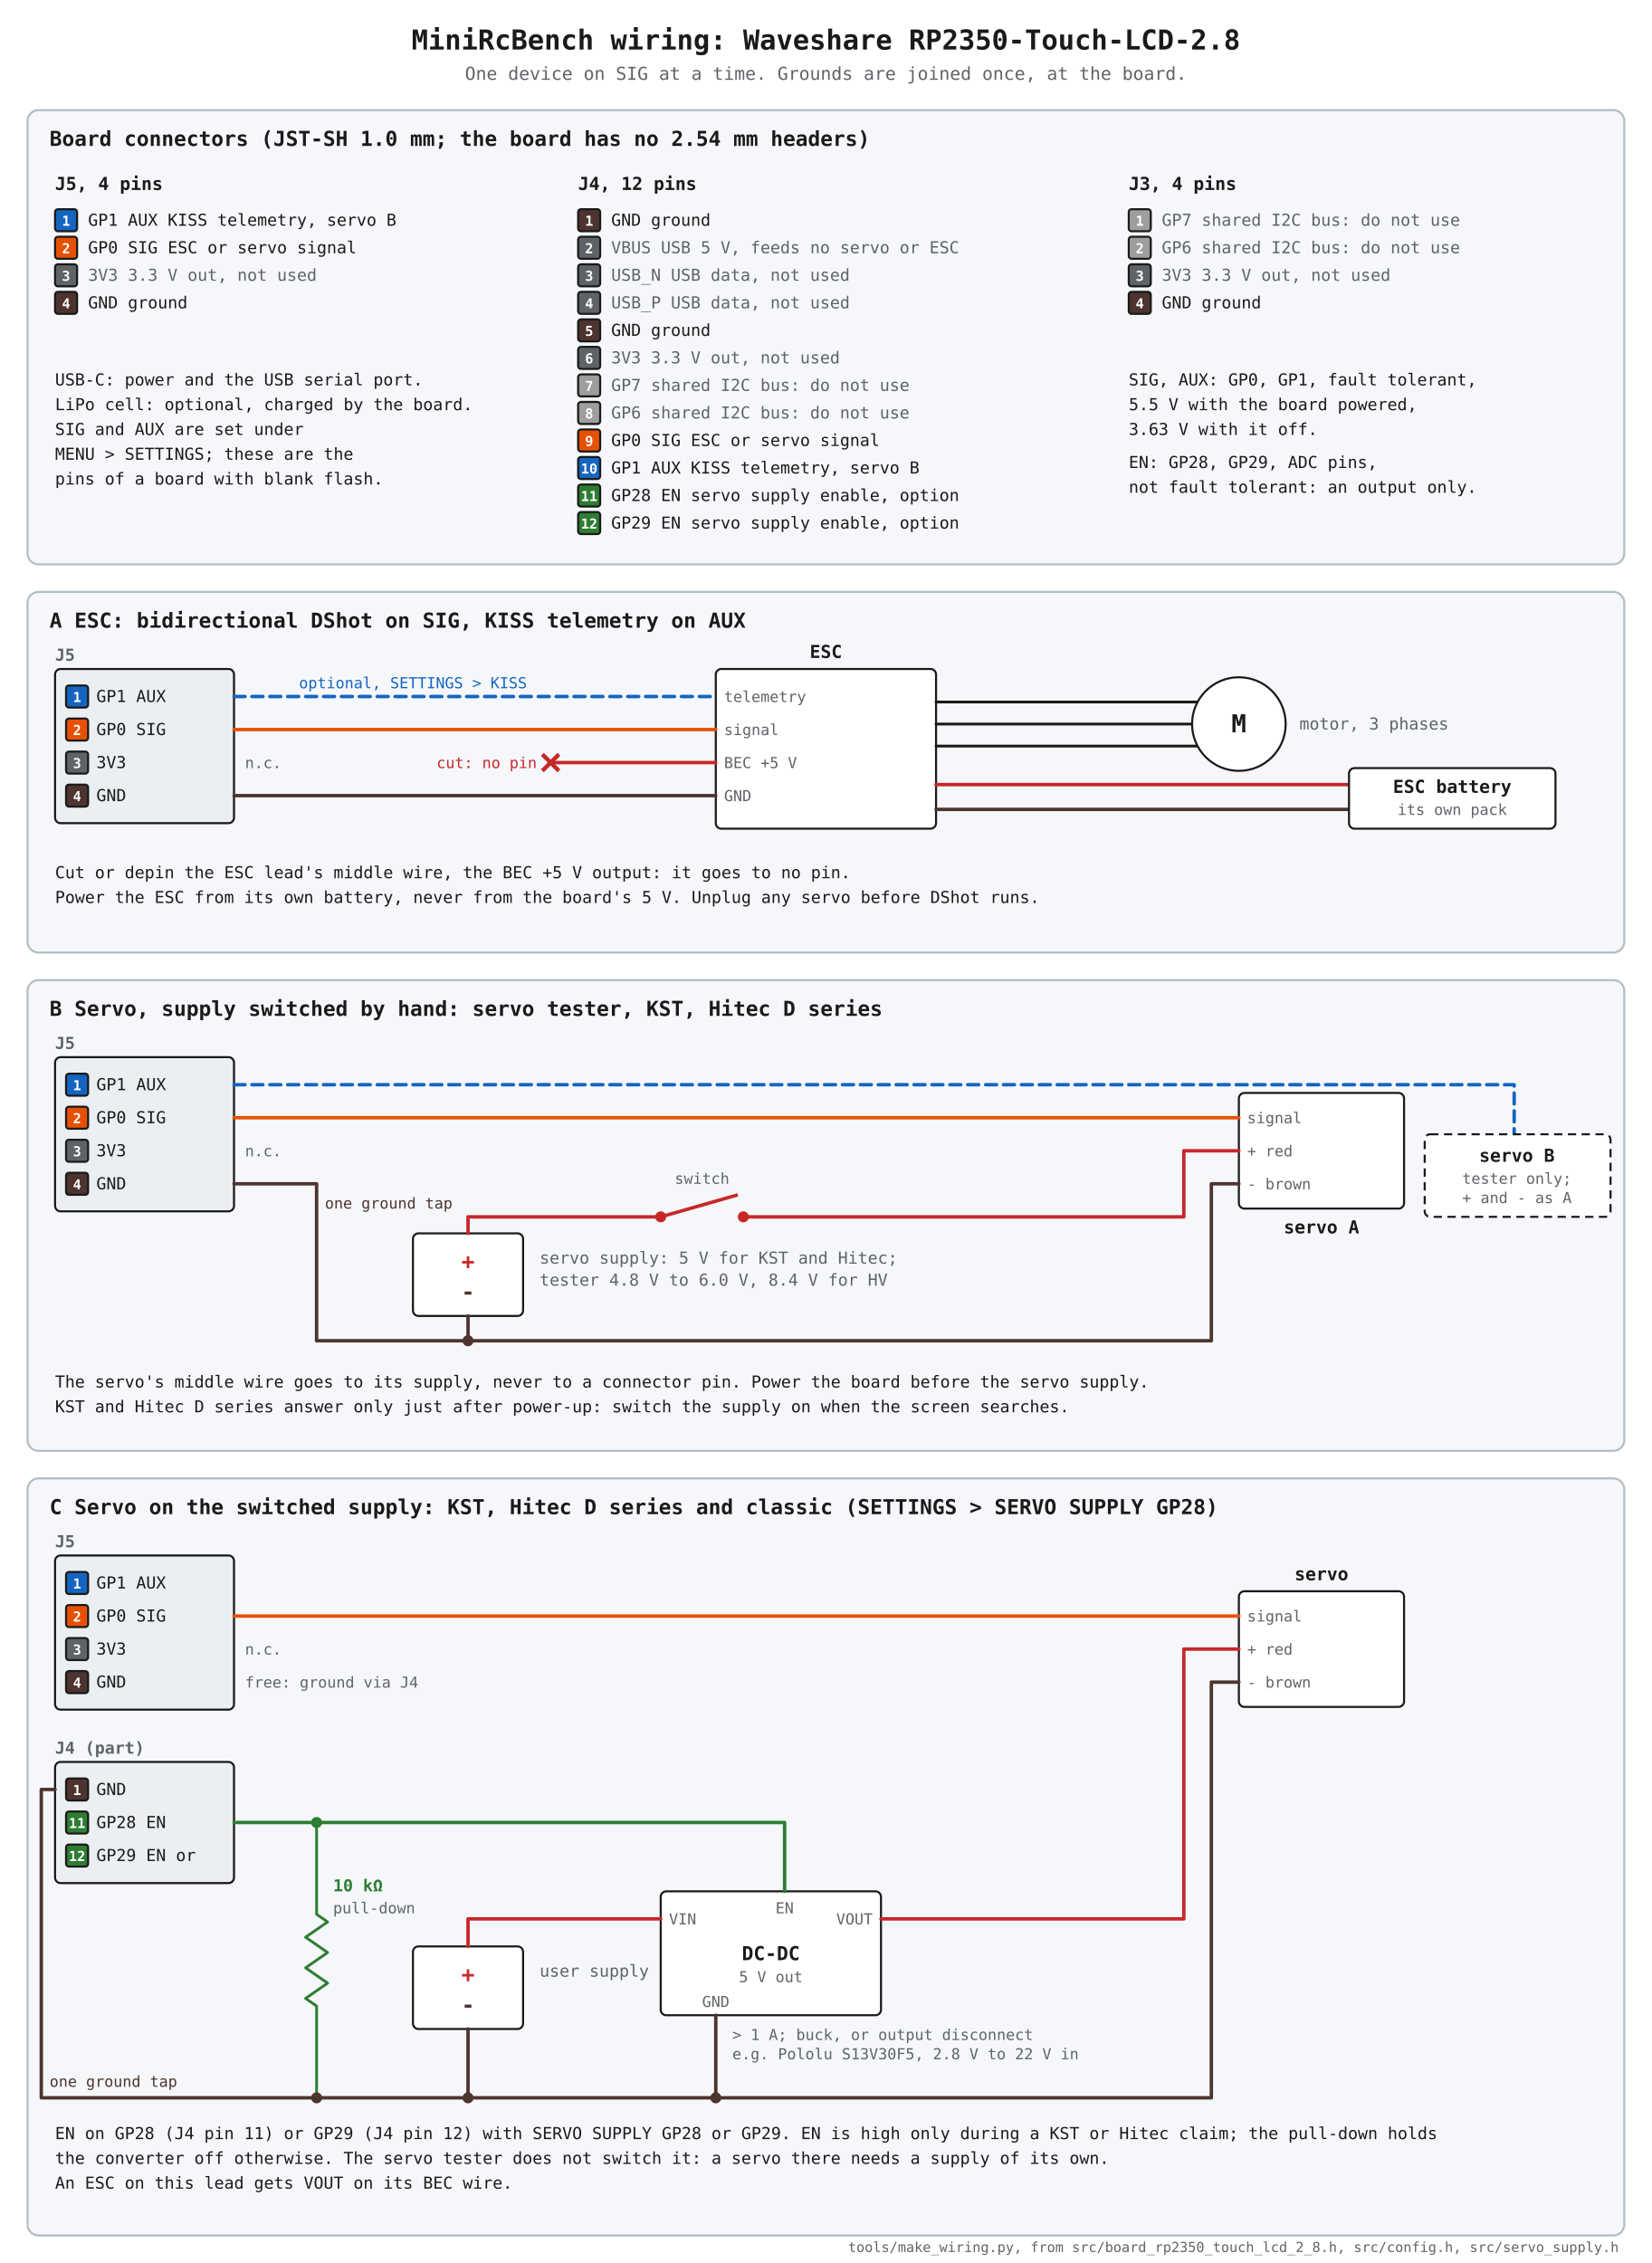
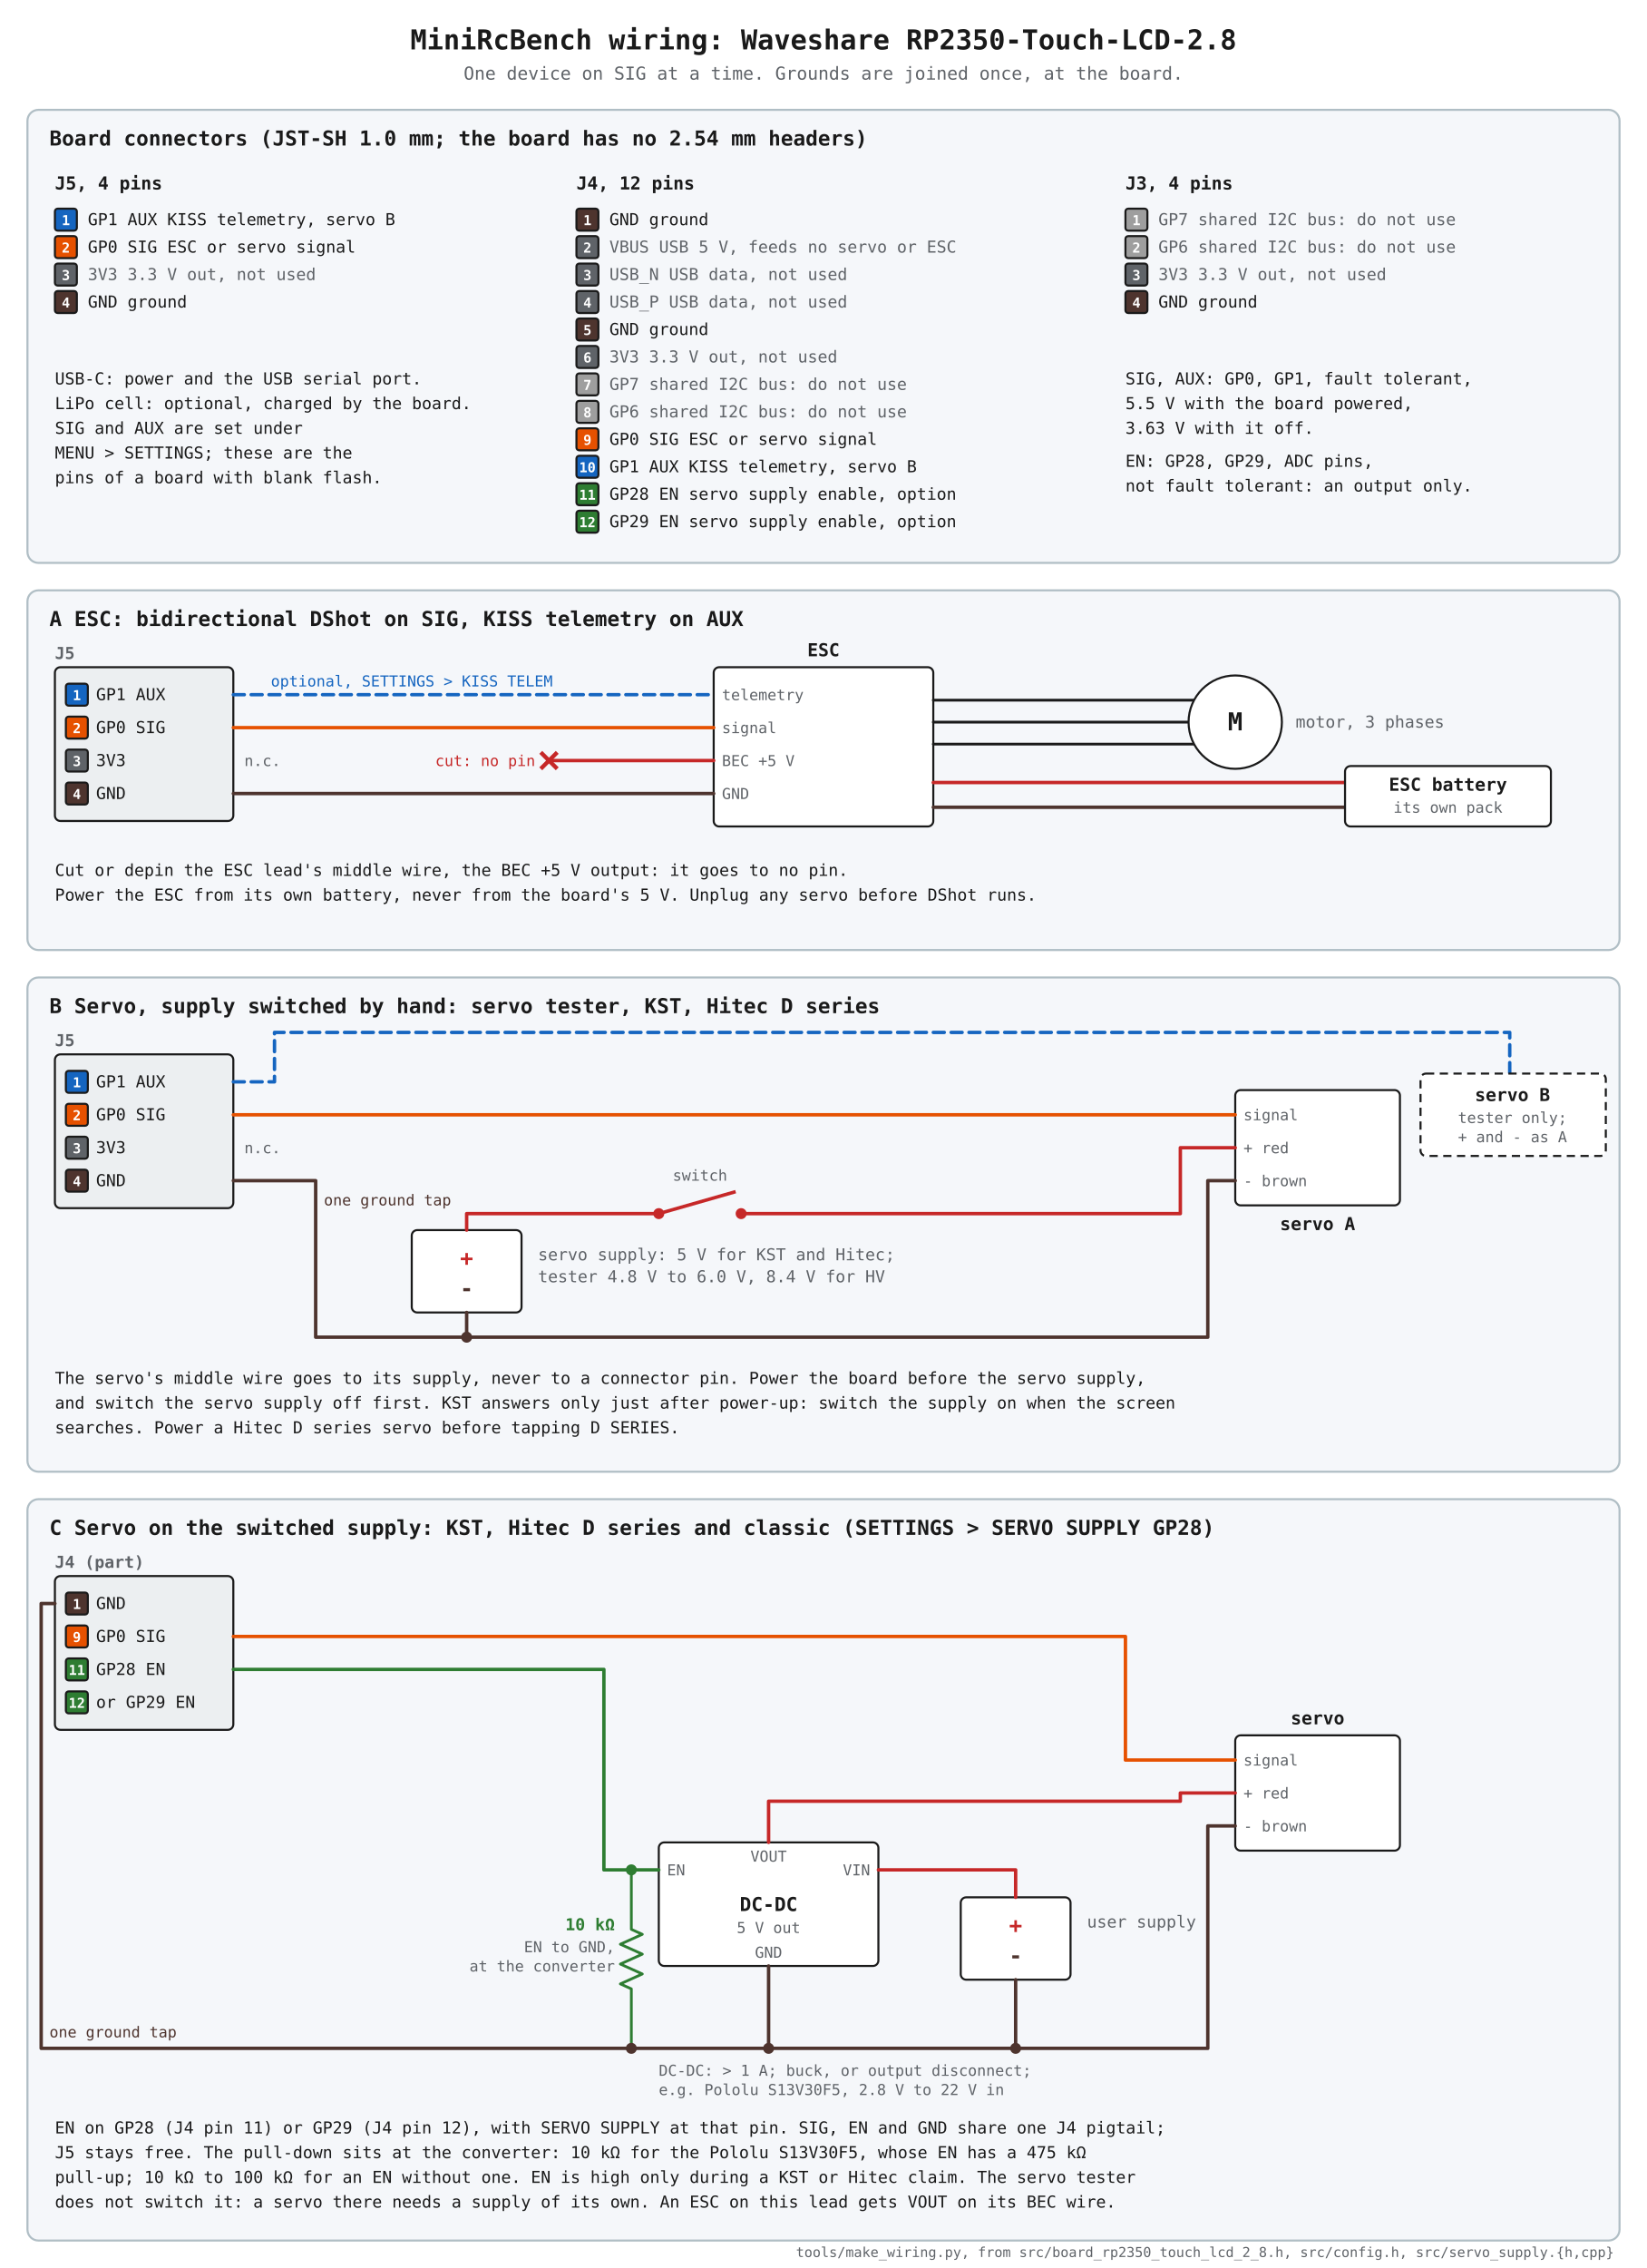
- <svg xmlns="http://www.w3.org/2000/svg" width="1200" height="1644" viewBox="0 0 1200 1644" font-family="DejaVu Sans Mono, Menlo, Consolas, monospace">
+ <svg xmlns="http://www.w3.org/2000/svg" width="1200" height="1652" viewBox="0 0 1200 1652" font-family="DejaVu Sans Mono, Menlo, Consolas, monospace">
  <rect width="100%" height="100%" fill="#ffffff" />
  <text x="600" y="36" font-size="20" fill="#1a1a1a" text-anchor="middle" font-weight="bold">MiniRcBench wiring: Waveshare RP2350-Touch-LCD-2.8</text>
  <text x="600" y="58" font-size="13" fill="#5f6368" text-anchor="middle">One device on SIG at a time. Grounds are joined once, at the board.</text>
  <rect x="20" y="80" width="1160" height="330" rx="8" fill="#f5f7fa" stroke="#b0bec5" stroke-width="1.5" />
  <text x="36" y="106" font-size="15" fill="#1a1a1a" text-anchor="start" font-weight="bold">Board connectors (JST-SH 1.0 mm; the board has no 2.54 mm headers)</text>
  <text x="40" y="138" font-size="13" fill="#1a1a1a" text-anchor="start" font-weight="bold">J5, 4 pins</text>
  <rect x="40" y="152" width="16" height="16" rx="2" fill="#1565c0" stroke="#1a1a1a" stroke-width="1.5" />
  <text x="48" y="164" font-size="10" fill="#ffffff" text-anchor="middle" font-weight="bold">1</text>
  <text x="64" y="164" font-size="12" fill="#1a1a1a" text-anchor="start">GP1    AUX  KISS telemetry, servo B</text>
  <rect x="40" y="172" width="16" height="16" rx="2" fill="#e65100" stroke="#1a1a1a" stroke-width="1.5" />
  <text x="48" y="184" font-size="10" fill="#ffffff" text-anchor="middle" font-weight="bold">2</text>
  <text x="64" y="184" font-size="12" fill="#1a1a1a" text-anchor="start">GP0    SIG  ESC or servo signal</text>
  <rect x="40" y="192" width="16" height="16" rx="2" fill="#5f6368" stroke="#1a1a1a" stroke-width="1.5" />
  <text x="48" y="204" font-size="10" fill="#ffffff" text-anchor="middle" font-weight="bold">3</text>
  <text x="64" y="204" font-size="12" fill="#5f6368" text-anchor="start">3V3         3.3 V out, not used</text>
  <rect x="40" y="212" width="16" height="16" rx="2" fill="#4e342e" stroke="#1a1a1a" stroke-width="1.5" />
  <text x="48" y="224" font-size="10" fill="#ffffff" text-anchor="middle" font-weight="bold">4</text>
  <text x="64" y="224" font-size="12" fill="#1a1a1a" text-anchor="start">GND         ground</text>
  <text x="420" y="138" font-size="13" fill="#1a1a1a" text-anchor="start" font-weight="bold">J4, 12 pins</text>
  <rect x="420" y="152" width="16" height="16" rx="2" fill="#4e342e" stroke="#1a1a1a" stroke-width="1.5" />
  <text x="428" y="164" font-size="10" fill="#ffffff" text-anchor="middle" font-weight="bold">1</text>
  <text x="444" y="164" font-size="12" fill="#1a1a1a" text-anchor="start">GND         ground</text>
  <rect x="420" y="172" width="16" height="16" rx="2" fill="#5f6368" stroke="#1a1a1a" stroke-width="1.5" />
  <text x="428" y="184" font-size="10" fill="#ffffff" text-anchor="middle" font-weight="bold">2</text>
  <text x="444" y="184" font-size="12" fill="#5f6368" text-anchor="start">VBUS        USB 5 V, feeds no servo or ESC</text>
  <rect x="420" y="192" width="16" height="16" rx="2" fill="#5f6368" stroke="#1a1a1a" stroke-width="1.5" />
  <text x="428" y="204" font-size="10" fill="#ffffff" text-anchor="middle" font-weight="bold">3</text>
  <text x="444" y="204" font-size="12" fill="#5f6368" text-anchor="start">USB_N       USB data, not used</text>
  <rect x="420" y="212" width="16" height="16" rx="2" fill="#5f6368" stroke="#1a1a1a" stroke-width="1.5" />
  <text x="428" y="224" font-size="10" fill="#ffffff" text-anchor="middle" font-weight="bold">4</text>
  <text x="444" y="224" font-size="12" fill="#5f6368" text-anchor="start">USB_P       USB data, not used</text>
  <rect x="420" y="232" width="16" height="16" rx="2" fill="#4e342e" stroke="#1a1a1a" stroke-width="1.5" />
  <text x="428" y="244" font-size="10" fill="#ffffff" text-anchor="middle" font-weight="bold">5</text>
  <text x="444" y="244" font-size="12" fill="#1a1a1a" text-anchor="start">GND         ground</text>
  <rect x="420" y="252" width="16" height="16" rx="2" fill="#5f6368" stroke="#1a1a1a" stroke-width="1.5" />
  <text x="428" y="264" font-size="10" fill="#ffffff" text-anchor="middle" font-weight="bold">6</text>
  <text x="444" y="264" font-size="12" fill="#5f6368" text-anchor="start">3V3         3.3 V out, not used</text>
  <rect x="420" y="272" width="16" height="16" rx="2" fill="#9e9e9e" stroke="#1a1a1a" stroke-width="1.5" />
  <text x="428" y="284" font-size="10" fill="#ffffff" text-anchor="middle" font-weight="bold">7</text>
  <text x="444" y="284" font-size="12" fill="#5f6368" text-anchor="start">GP7         shared I2C bus: do not use</text>
  <rect x="420" y="292" width="16" height="16" rx="2" fill="#9e9e9e" stroke="#1a1a1a" stroke-width="1.5" />
  <text x="428" y="304" font-size="10" fill="#ffffff" text-anchor="middle" font-weight="bold">8</text>
  <text x="444" y="304" font-size="12" fill="#5f6368" text-anchor="start">GP6         shared I2C bus: do not use</text>
  <rect x="420" y="312" width="16" height="16" rx="2" fill="#e65100" stroke="#1a1a1a" stroke-width="1.5" />
  <text x="428" y="324" font-size="10" fill="#ffffff" text-anchor="middle" font-weight="bold">9</text>
  <text x="444" y="324" font-size="12" fill="#1a1a1a" text-anchor="start">GP0    SIG  ESC or servo signal</text>
  <rect x="420" y="332" width="16" height="16" rx="2" fill="#1565c0" stroke="#1a1a1a" stroke-width="1.5" />
  <text x="428" y="344" font-size="10" fill="#ffffff" text-anchor="middle" font-weight="bold">10</text>
  <text x="444" y="344" font-size="12" fill="#1a1a1a" text-anchor="start">GP1    AUX  KISS telemetry, servo B</text>
  <rect x="420" y="352" width="16" height="16" rx="2" fill="#2e7d32" stroke="#1a1a1a" stroke-width="1.5" />
  <text x="428" y="364" font-size="10" fill="#ffffff" text-anchor="middle" font-weight="bold">11</text>
  <text x="444" y="364" font-size="12" fill="#1a1a1a" text-anchor="start">GP28   EN   servo supply enable, option</text>
  <rect x="420" y="372" width="16" height="16" rx="2" fill="#2e7d32" stroke="#1a1a1a" stroke-width="1.5" />
  <text x="428" y="384" font-size="10" fill="#ffffff" text-anchor="middle" font-weight="bold">12</text>
  <text x="444" y="384" font-size="12" fill="#1a1a1a" text-anchor="start">GP29   EN   servo supply enable, option</text>
  <text x="820" y="138" font-size="13" fill="#1a1a1a" text-anchor="start" font-weight="bold">J3, 4 pins</text>
  <rect x="820" y="152" width="16" height="16" rx="2" fill="#9e9e9e" stroke="#1a1a1a" stroke-width="1.5" />
  <text x="828" y="164" font-size="10" fill="#ffffff" text-anchor="middle" font-weight="bold">1</text>
  <text x="844" y="164" font-size="12" fill="#5f6368" text-anchor="start">GP7         shared I2C bus: do not use</text>
  <rect x="820" y="172" width="16" height="16" rx="2" fill="#9e9e9e" stroke="#1a1a1a" stroke-width="1.5" />
  <text x="828" y="184" font-size="10" fill="#ffffff" text-anchor="middle" font-weight="bold">2</text>
  <text x="844" y="184" font-size="12" fill="#5f6368" text-anchor="start">GP6         shared I2C bus: do not use</text>
  <rect x="820" y="192" width="16" height="16" rx="2" fill="#5f6368" stroke="#1a1a1a" stroke-width="1.5" />
  <text x="828" y="204" font-size="10" fill="#ffffff" text-anchor="middle" font-weight="bold">3</text>
  <text x="844" y="204" font-size="12" fill="#5f6368" text-anchor="start">3V3         3.3 V out, not used</text>
  <rect x="820" y="212" width="16" height="16" rx="2" fill="#4e342e" stroke="#1a1a1a" stroke-width="1.5" />
  <text x="828" y="224" font-size="10" fill="#ffffff" text-anchor="middle" font-weight="bold">4</text>
  <text x="844" y="224" font-size="12" fill="#1a1a1a" text-anchor="start">GND         ground</text>
  <text x="40" y="280" font-size="12" fill="#1a1a1a" text-anchor="start">USB-C: power and the USB serial port.</text>
  <text x="40" y="298" font-size="12" fill="#1a1a1a" text-anchor="start">LiPo cell: optional, charged by the board.</text>
  <text x="40" y="316" font-size="12" fill="#1a1a1a" text-anchor="start">SIG and AUX are set under</text>
  <text x="40" y="334" font-size="12" fill="#1a1a1a" text-anchor="start">MENU &gt; SETTINGS; these are the</text>
  <text x="40" y="352" font-size="12" fill="#1a1a1a" text-anchor="start">pins of a board with blank flash.</text>
  <text x="820" y="280" font-size="12" fill="#1a1a1a" text-anchor="start">SIG, AUX: GP0, GP1, fault tolerant,</text>
  <text x="820" y="298" font-size="12" fill="#1a1a1a" text-anchor="start">5.5 V with the board powered,</text>
  <text x="820" y="316" font-size="12" fill="#1a1a1a" text-anchor="start">3.63 V with it off.</text>
  <text x="820" y="340" font-size="12" fill="#1a1a1a" text-anchor="start">EN: GP28, GP29, ADC pins,</text>
  <text x="820" y="358" font-size="12" fill="#1a1a1a" text-anchor="start">not fault tolerant: an output only.</text>
  <rect x="20" y="430" width="1160" height="262" rx="8" fill="#f5f7fa" stroke="#b0bec5" stroke-width="1.5" />
  <text x="36" y="456" font-size="15" fill="#1a1a1a" text-anchor="start" font-weight="bold">A  ESC: bidirectional DShot on SIG, KISS telemetry on AUX</text>
  <rect x="40" y="486" width="130" height="112" rx="4" fill="#eceff1" stroke="#1a1a1a" stroke-width="1.5" />
  <text x="40" y="480" font-size="12" fill="#5f6368" text-anchor="start" font-weight="bold">J5</text>
  <rect x="48" y="498" width="16" height="16" rx="2" fill="#1565c0" stroke="#1a1a1a" stroke-width="1.5" />
  <text x="56" y="510" font-size="10" fill="#ffffff" text-anchor="middle" font-weight="bold">1</text>
  <text x="70" y="510" font-size="12" fill="#1a1a1a" text-anchor="start">GP1 AUX</text>
  <rect x="48" y="522" width="16" height="16" rx="2" fill="#e65100" stroke="#1a1a1a" stroke-width="1.5" />
  <text x="56" y="534" font-size="10" fill="#ffffff" text-anchor="middle" font-weight="bold">2</text>
  <text x="70" y="534" font-size="12" fill="#1a1a1a" text-anchor="start">GP0 SIG</text>
  <rect x="48" y="546" width="16" height="16" rx="2" fill="#5f6368" stroke="#1a1a1a" stroke-width="1.5" />
  <text x="56" y="558" font-size="10" fill="#ffffff" text-anchor="middle" font-weight="bold">3</text>
  <text x="70" y="558" font-size="12" fill="#1a1a1a" text-anchor="start">3V3</text>
  <rect x="48" y="570" width="16" height="16" rx="2" fill="#4e342e" stroke="#1a1a1a" stroke-width="1.5" />
  <text x="56" y="582" font-size="10" fill="#ffffff" text-anchor="middle" font-weight="bold">4</text>
  <text x="70" y="582" font-size="12" fill="#1a1a1a" text-anchor="start">GND</text>
  <rect x="520" y="486" width="160" height="116" rx="4" fill="#ffffff" stroke="#1a1a1a" stroke-width="1.5" />
  <text x="600" y="478" font-size="13" fill="#1a1a1a" text-anchor="middle" font-weight="bold">ESC</text>
  <text x="526" y="510" font-size="11" fill="#5f6368" text-anchor="start">telemetry</text>
  <text x="526" y="534" font-size="11" fill="#5f6368" text-anchor="start">signal</text>
  <text x="526" y="558" font-size="11" fill="#5f6368" text-anchor="start">BEC +5 V</text>
  <text x="526" y="582" font-size="11" fill="#5f6368" text-anchor="start">GND</text>
  <polyline points="170,506 520,506" fill="none" stroke="#1565c0" stroke-width="2.5" stroke-linejoin="round" stroke-linecap="round" stroke-dasharray="8 5" />
-   <text x="300" y="500" font-size="11" fill="#1565c0" text-anchor="middle">optional, SETTINGS &gt; KISS</text>
+   <text x="300" y="500" font-size="11" fill="#1565c0" text-anchor="middle">optional, SETTINGS &gt; KISS TELEM</text>
  <polyline points="170,530 520,530" fill="none" stroke="#e65100" stroke-width="2.5" stroke-linejoin="round" stroke-linecap="round" />
  <polyline points="400,554 520,554" fill="none" stroke="#c62828" stroke-width="2.5" stroke-linejoin="round" stroke-linecap="round" />
  <path d="M394 548l12 12m0 -12l-12 12" stroke="#c62828" stroke-width="3" />
  <text x="390" y="558" font-size="11" fill="#c62828" text-anchor="end">cut: no pin</text>
  <text x="178" y="558" font-size="11" fill="#5f6368" text-anchor="start">n.c.</text>
  <polyline points="170,578 520,578" fill="none" stroke="#4e342e" stroke-width="2.5" stroke-linejoin="round" stroke-linecap="round" />
  <polyline points="680,510 870,510" fill="none" stroke="#1a1a1a" stroke-width="2" stroke-linejoin="round" stroke-linecap="round" />
  <polyline points="680,526 866,526" fill="none" stroke="#1a1a1a" stroke-width="2" stroke-linejoin="round" stroke-linecap="round" />
  <polyline points="680,542 870,542" fill="none" stroke="#1a1a1a" stroke-width="2" stroke-linejoin="round" stroke-linecap="round" />
  <circle cx="900" cy="526" r="34" fill="#ffffff" stroke="#1a1a1a" stroke-width="1.5" />
  <text x="900" y="532" font-size="18" fill="#1a1a1a" text-anchor="middle" font-weight="bold">M</text>
  <text x="944" y="530" font-size="12" fill="#5f6368" text-anchor="start">motor, 3 phases</text>
  <polyline points="680,570 980,570" fill="none" stroke="#c62828" stroke-width="2.5" stroke-linejoin="round" stroke-linecap="round" />
  <polyline points="680,588 980,588" fill="none" stroke="#4e342e" stroke-width="2.5" stroke-linejoin="round" stroke-linecap="round" />
  <rect x="980" y="558" width="150" height="44" rx="4" fill="#ffffff" stroke="#1a1a1a" stroke-width="1.5" />
  <text x="1055" y="576" font-size="13" fill="#1a1a1a" text-anchor="middle" font-weight="bold">ESC battery</text>
  <text x="1055" y="592" font-size="11" fill="#5f6368" text-anchor="middle">its own pack</text>
  <text x="40" y="638" font-size="12" fill="#1a1a1a" text-anchor="start">Cut or depin the ESC lead's middle wire, the BEC +5 V output: it goes to no pin.</text>
  <text x="40" y="656" font-size="12" fill="#1a1a1a" text-anchor="start">Power the ESC from its own battery, never from the board's 5 V. Unplug any servo before DShot runs.</text>
-   <rect x="20" y="712" width="1160" height="342" rx="8" fill="#f5f7fa" stroke="#b0bec5" stroke-width="1.5" />
+   <rect x="20" y="712" width="1160" height="360" rx="8" fill="#f5f7fa" stroke="#b0bec5" stroke-width="1.5" />
  <text x="36" y="738" font-size="15" fill="#1a1a1a" text-anchor="start" font-weight="bold">B  Servo, supply switched by hand: servo tester, KST, Hitec D series</text>
  <rect x="40" y="768" width="130" height="112" rx="4" fill="#eceff1" stroke="#1a1a1a" stroke-width="1.5" />
  <text x="40" y="762" font-size="12" fill="#5f6368" text-anchor="start" font-weight="bold">J5</text>
  <rect x="48" y="780" width="16" height="16" rx="2" fill="#1565c0" stroke="#1a1a1a" stroke-width="1.5" />
  <text x="56" y="792" font-size="10" fill="#ffffff" text-anchor="middle" font-weight="bold">1</text>
  <text x="70" y="792" font-size="12" fill="#1a1a1a" text-anchor="start">GP1 AUX</text>
  <rect x="48" y="804" width="16" height="16" rx="2" fill="#e65100" stroke="#1a1a1a" stroke-width="1.5" />
  <text x="56" y="816" font-size="10" fill="#ffffff" text-anchor="middle" font-weight="bold">2</text>
  <text x="70" y="816" font-size="12" fill="#1a1a1a" text-anchor="start">GP0 SIG</text>
  <rect x="48" y="828" width="16" height="16" rx="2" fill="#5f6368" stroke="#1a1a1a" stroke-width="1.5" />
  <text x="56" y="840" font-size="10" fill="#ffffff" text-anchor="middle" font-weight="bold">3</text>
  <text x="70" y="840" font-size="12" fill="#1a1a1a" text-anchor="start">3V3</text>
  <rect x="48" y="852" width="16" height="16" rx="2" fill="#4e342e" stroke="#1a1a1a" stroke-width="1.5" />
  <text x="56" y="864" font-size="10" fill="#ffffff" text-anchor="middle" font-weight="bold">4</text>
  <text x="70" y="864" font-size="12" fill="#1a1a1a" text-anchor="start">GND</text>
  <rect x="900" y="794" width="120" height="84" rx="4" fill="#ffffff" stroke="#1a1a1a" stroke-width="1.5" />
  <text x="960" y="896" font-size="13" fill="#1a1a1a" text-anchor="middle" font-weight="bold">servo A</text>
  <text x="906" y="816" font-size="11" fill="#5f6368" text-anchor="start">signal</text>
  <text x="906" y="840" font-size="11" fill="#5f6368" text-anchor="start">+ red</text>
  <text x="906" y="864" font-size="11" fill="#5f6368" text-anchor="start">- brown</text>
  <polyline points="170,812 900,812" fill="none" stroke="#e65100" stroke-width="2.5" stroke-linejoin="round" stroke-linecap="round" />
  <rect x="300" y="896" width="80" height="60" rx="4" fill="#ffffff" stroke="#1a1a1a" stroke-width="1.5" />
  <text x="340" y="922" font-size="16" fill="#c62828" text-anchor="middle" font-weight="bold">+</text>
  <text x="340" y="944" font-size="16" fill="#4e342e" text-anchor="middle" font-weight="bold">-</text>
  <text x="392" y="918" font-size="12" fill="#5f6368" text-anchor="start">servo supply: 5 V for KST and Hitec;</text>
  <text x="392" y="934" font-size="12" fill="#5f6368" text-anchor="start">tester 4.8 V to 6.0 V, 8.4 V for HV</text>
  <polyline points="340,896 340,884 480,884" fill="none" stroke="#c62828" stroke-width="2.5" stroke-linejoin="round" stroke-linecap="round" />
  <circle cx="480" cy="884" r="4" fill="#c62828" />
  <circle cx="540" cy="884" r="4" fill="#c62828" />
  <line x1="480" y1="884" x2="536" y2="868" stroke="#c62828" stroke-width="2.5" />
  <text x="510" y="860" font-size="11" fill="#5f6368" text-anchor="middle">switch</text>
  <polyline points="540,884 860,884 860,836 900,836" fill="none" stroke="#c62828" stroke-width="2.5" stroke-linejoin="round" stroke-linecap="round" />
  <polyline points="170,860 230,860 230,974 880,974 880,860 900,860" fill="none" stroke="#4e342e" stroke-width="2.5" stroke-linejoin="round" stroke-linecap="round" />
  <polyline points="340,956 340,974" fill="none" stroke="#4e342e" stroke-width="2.5" stroke-linejoin="round" stroke-linecap="round" />
  <circle cx="340" cy="974" r="4" fill="#4e342e" />
  <text x="236" y="878" font-size="11" fill="#4e342e" text-anchor="start">one ground tap</text>
  <text x="178" y="840" font-size="11" fill="#5f6368" text-anchor="start">n.c.</text>
-   <polyline points="170,788 1100,788 1100,824" fill="none" stroke="#1565c0" stroke-width="2.5" stroke-linejoin="round" stroke-linecap="round" stroke-dasharray="8 5" />
-   <rect x="1035" y="824" width="135" height="60" rx="4" fill="#ffffff" stroke="#1a1a1a" stroke-width="1.5" stroke-dasharray="6 4" />
-   <text x="1102" y="844" font-size="13" fill="#1a1a1a" text-anchor="middle" font-weight="bold">servo B</text>
-   <text x="1102" y="860" font-size="11" fill="#5f6368" text-anchor="middle">tester only;</text>
-   <text x="1102" y="874" font-size="11" fill="#5f6368" text-anchor="middle">+ and - as A</text>
-   <text x="40" y="1008" font-size="12" fill="#1a1a1a" text-anchor="start">The servo's middle wire goes to its supply, never to a connector pin. Power the board before the servo supply.</text>
-   <text x="40" y="1026" font-size="12" fill="#1a1a1a" text-anchor="start">KST and Hitec D series answer only just after power-up: switch the supply on when the screen searches.</text>
-   <rect x="20" y="1074" width="1160" height="550" rx="8" fill="#f5f7fa" stroke="#b0bec5" stroke-width="1.5" />
-   <text x="36" y="1100" font-size="15" fill="#1a1a1a" text-anchor="start" font-weight="bold">C  Servo on the switched supply: KST, Hitec D series and classic (SETTINGS &gt; SERVO SUPPLY GP28)</text>
-   <rect x="40" y="1130" width="130" height="112" rx="4" fill="#eceff1" stroke="#1a1a1a" stroke-width="1.5" />
-   <text x="40" y="1124" font-size="12" fill="#5f6368" text-anchor="start" font-weight="bold">J5</text>
-   <rect x="48" y="1142" width="16" height="16" rx="2" fill="#1565c0" stroke="#1a1a1a" stroke-width="1.5" />
-   <text x="56" y="1154" font-size="10" fill="#ffffff" text-anchor="middle" font-weight="bold">1</text>
-   <text x="70" y="1154" font-size="12" fill="#1a1a1a" text-anchor="start">GP1 AUX</text>
-   <rect x="48" y="1166" width="16" height="16" rx="2" fill="#e65100" stroke="#1a1a1a" stroke-width="1.5" />
-   <text x="56" y="1178" font-size="10" fill="#ffffff" text-anchor="middle" font-weight="bold">2</text>
-   <text x="70" y="1178" font-size="12" fill="#1a1a1a" text-anchor="start">GP0 SIG</text>
-   <rect x="48" y="1190" width="16" height="16" rx="2" fill="#5f6368" stroke="#1a1a1a" stroke-width="1.5" />
-   <text x="56" y="1202" font-size="10" fill="#ffffff" text-anchor="middle" font-weight="bold">3</text>
-   <text x="70" y="1202" font-size="12" fill="#1a1a1a" text-anchor="start">3V3</text>
-   <rect x="48" y="1214" width="16" height="16" rx="2" fill="#4e342e" stroke="#1a1a1a" stroke-width="1.5" />
-   <text x="56" y="1226" font-size="10" fill="#ffffff" text-anchor="middle" font-weight="bold">4</text>
-   <text x="70" y="1226" font-size="12" fill="#1a1a1a" text-anchor="start">GND</text>
-   <rect x="40" y="1280" width="130" height="88" rx="4" fill="#eceff1" stroke="#1a1a1a" stroke-width="1.5" />
-   <text x="40" y="1274" font-size="12" fill="#5f6368" text-anchor="start" font-weight="bold">J4 (part)</text>
-   <rect x="48" y="1292" width="16" height="16" rx="2" fill="#4e342e" stroke="#1a1a1a" stroke-width="1.5" />
-   <text x="56" y="1304" font-size="10" fill="#ffffff" text-anchor="middle" font-weight="bold">1</text>
-   <text x="70" y="1304" font-size="12" fill="#1a1a1a" text-anchor="start">GND</text>
-   <rect x="48" y="1316" width="16" height="16" rx="2" fill="#2e7d32" stroke="#1a1a1a" stroke-width="1.5" />
-   <text x="56" y="1328" font-size="10" fill="#ffffff" text-anchor="middle" font-weight="bold">11</text>
-   <text x="70" y="1328" font-size="12" fill="#1a1a1a" text-anchor="start">GP28 EN</text>
-   <rect x="48" y="1340" width="16" height="16" rx="2" fill="#2e7d32" stroke="#1a1a1a" stroke-width="1.5" />
-   <text x="56" y="1352" font-size="10" fill="#ffffff" text-anchor="middle" font-weight="bold">12</text>
-   <text x="70" y="1352" font-size="12" fill="#1a1a1a" text-anchor="start">GP29 EN or</text>
-   <rect x="900" y="1156" width="120" height="84" rx="4" fill="#ffffff" stroke="#1a1a1a" stroke-width="1.5" />
-   <text x="960" y="1148" font-size="13" fill="#1a1a1a" text-anchor="middle" font-weight="bold">servo</text>
-   <text x="906" y="1178" font-size="11" fill="#5f6368" text-anchor="start">signal</text>
-   <text x="906" y="1202" font-size="11" fill="#5f6368" text-anchor="start">+ red</text>
-   <text x="906" y="1226" font-size="11" fill="#5f6368" text-anchor="start">- brown</text>
-   <polyline points="170,1174 900,1174" fill="none" stroke="#e65100" stroke-width="2.5" stroke-linejoin="round" stroke-linecap="round" />
-   <text x="178" y="1202" font-size="11" fill="#5f6368" text-anchor="start">n.c.</text>
-   <text x="178" y="1226" font-size="11" fill="#5f6368" text-anchor="start">free: ground via J4</text>
-   <rect x="480" y="1374" width="160" height="90" rx="4" fill="#ffffff" stroke="#1a1a1a" stroke-width="1.5" />
-   <text x="560" y="1424" font-size="14" fill="#1a1a1a" text-anchor="middle" font-weight="bold">DC-DC</text>
-   <text x="560" y="1440" font-size="11" fill="#5f6368" text-anchor="middle">5 V out</text>
-   <text x="486" y="1398" font-size="11" fill="#5f6368" text-anchor="start">VIN</text>
-   <text x="634" y="1398" font-size="11" fill="#5f6368" text-anchor="end">VOUT</text>
-   <text x="570" y="1390" font-size="11" fill="#5f6368" text-anchor="middle">EN</text>
-   <text x="520" y="1458" font-size="11" fill="#5f6368" text-anchor="middle">GND</text>
-   <text x="532" y="1482" font-size="11" fill="#5f6368" text-anchor="start">&gt; 1 A; buck, or output disconnect</text>
-   <text x="532" y="1496" font-size="11" fill="#5f6368" text-anchor="start">e.g. Pololu S13V30F5, 2.8 V to 22 V in</text>
-   <rect x="300" y="1414" width="80" height="60" rx="4" fill="#ffffff" stroke="#1a1a1a" stroke-width="1.5" />
-   <text x="340" y="1440" font-size="16" fill="#c62828" text-anchor="middle" font-weight="bold">+</text>
-   <text x="340" y="1462" font-size="16" fill="#4e342e" text-anchor="middle" font-weight="bold">-</text>
-   <text x="392" y="1436" font-size="12" fill="#5f6368" text-anchor="start">user supply</text>
-   <polyline points="340,1414 340,1394 480,1394" fill="none" stroke="#c62828" stroke-width="2.5" stroke-linejoin="round" stroke-linecap="round" />
-   <polyline points="340,1474 340,1524" fill="none" stroke="#4e342e" stroke-width="2.5" stroke-linejoin="round" stroke-linecap="round" />
-   <polyline points="520,1464 520,1524" fill="none" stroke="#4e342e" stroke-width="2.5" stroke-linejoin="round" stroke-linecap="round" />
-   <circle cx="520" cy="1524" r="4" fill="#4e342e" />
-   <circle cx="340" cy="1524" r="4" fill="#4e342e" />
-   <polyline points="170,1324 570,1324 570,1374" fill="none" stroke="#2e7d32" stroke-width="2.5" stroke-linejoin="round" stroke-linecap="round" />
-   <circle cx="230" cy="1324" r="4" fill="#2e7d32" />
-   <polyline points="230,1324 230,1390.67 238,1396.22 222,1407.33 238,1418.44 222,1429.56 238,1440.67 222,1451.78 230,1457.33 230,1524" fill="none" stroke="#2e7d32" stroke-width="2" stroke-linejoin="round" stroke-linecap="round" />
-   <circle cx="230" cy="1524" r="4" fill="#4e342e" />
-   <text x="242" y="1374" font-size="12" fill="#2e7d32" text-anchor="start" font-weight="bold">10 kΩ</text>
-   <text x="242" y="1390" font-size="11" fill="#5f6368" text-anchor="start">pull-down</text>
-   <polyline points="640,1394 860,1394 860,1198 900,1198" fill="none" stroke="#c62828" stroke-width="2.5" stroke-linejoin="round" stroke-linecap="round" />
-   <polyline points="40,1300 30,1300 30,1524 880,1524 880,1222 900,1222" fill="none" stroke="#4e342e" stroke-width="2.5" stroke-linejoin="round" stroke-linecap="round" />
-   <text x="36" y="1516" font-size="11" fill="#4e342e" text-anchor="start">one ground tap</text>
-   <text x="40" y="1554" font-size="12" fill="#1a1a1a" text-anchor="start">EN on GP28 (J4 pin 11) or GP29 (J4 pin 12) with SERVO SUPPLY GP28 or GP29. EN is high only during a KST or Hitec claim; the pull-down holds</text>
-   <text x="40" y="1572" font-size="12" fill="#1a1a1a" text-anchor="start">the converter off otherwise. The servo tester does not switch it: a servo there needs a supply of its own.</text>
-   <text x="40" y="1590" font-size="12" fill="#1a1a1a" text-anchor="start">An ESC on this lead gets VOUT on its BEC wire.</text>
-   <text x="1176" y="1636" font-size="10" fill="#5f6368" text-anchor="end">tools/make_wiring.py, from src/board_rp2350_touch_lcd_2_8.h, src/config.h, src/servo_supply.h</text>
+   <polyline points="170,788 200,788 200,752 1100,752 1100,782" fill="none" stroke="#1565c0" stroke-width="2.5" stroke-linejoin="round" stroke-linecap="round" stroke-dasharray="8 5" />
+   <rect x="1035" y="782" width="135" height="60" rx="4" fill="#ffffff" stroke="#1a1a1a" stroke-width="1.5" stroke-dasharray="6 4" />
+   <text x="1102" y="802" font-size="13" fill="#1a1a1a" text-anchor="middle" font-weight="bold">servo B</text>
+   <text x="1102" y="818" font-size="11" fill="#5f6368" text-anchor="middle">tester only;</text>
+   <text x="1102" y="832" font-size="11" fill="#5f6368" text-anchor="middle">+ and - as A</text>
+   <text x="40" y="1008" font-size="12" fill="#1a1a1a" text-anchor="start">The servo's middle wire goes to its supply, never to a connector pin. Power the board before the servo supply,</text>
+   <text x="40" y="1026" font-size="12" fill="#1a1a1a" text-anchor="start">and switch the servo supply off first. KST answers only just after power-up: switch the supply on when the screen</text>
+   <text x="40" y="1044" font-size="12" fill="#1a1a1a" text-anchor="start">searches. Power a Hitec D series servo before tapping D SERIES.</text>
+   <rect x="20" y="1092" width="1160" height="540" rx="8" fill="#f5f7fa" stroke="#b0bec5" stroke-width="1.5" />
+   <text x="36" y="1118" font-size="15" fill="#1a1a1a" text-anchor="start" font-weight="bold">C  Servo on the switched supply: KST, Hitec D series and classic (SETTINGS &gt; SERVO SUPPLY GP28)</text>
+   <rect x="40" y="1148" width="130" height="112" rx="4" fill="#eceff1" stroke="#1a1a1a" stroke-width="1.5" />
+   <text x="40" y="1142" font-size="12" fill="#5f6368" text-anchor="start" font-weight="bold">J4 (part)</text>
+   <rect x="48" y="1160" width="16" height="16" rx="2" fill="#4e342e" stroke="#1a1a1a" stroke-width="1.5" />
+   <text x="56" y="1172" font-size="10" fill="#ffffff" text-anchor="middle" font-weight="bold">1</text>
+   <text x="70" y="1172" font-size="12" fill="#1a1a1a" text-anchor="start">GND</text>
+   <rect x="48" y="1184" width="16" height="16" rx="2" fill="#e65100" stroke="#1a1a1a" stroke-width="1.5" />
+   <text x="56" y="1196" font-size="10" fill="#ffffff" text-anchor="middle" font-weight="bold">9</text>
+   <text x="70" y="1196" font-size="12" fill="#1a1a1a" text-anchor="start">GP0 SIG</text>
+   <rect x="48" y="1208" width="16" height="16" rx="2" fill="#2e7d32" stroke="#1a1a1a" stroke-width="1.5" />
+   <text x="56" y="1220" font-size="10" fill="#ffffff" text-anchor="middle" font-weight="bold">11</text>
+   <text x="70" y="1220" font-size="12" fill="#1a1a1a" text-anchor="start">GP28 EN</text>
+   <rect x="48" y="1232" width="16" height="16" rx="2" fill="#2e7d32" stroke="#1a1a1a" stroke-width="1.5" />
+   <text x="56" y="1244" font-size="10" fill="#ffffff" text-anchor="middle" font-weight="bold">12</text>
+   <text x="70" y="1244" font-size="12" fill="#1a1a1a" text-anchor="start">or GP29 EN</text>
+   <rect x="900" y="1264" width="120" height="84" rx="4" fill="#ffffff" stroke="#1a1a1a" stroke-width="1.5" />
+   <text x="960" y="1256" font-size="13" fill="#1a1a1a" text-anchor="middle" font-weight="bold">servo</text>
+   <text x="906" y="1286" font-size="11" fill="#5f6368" text-anchor="start">signal</text>
+   <text x="906" y="1310" font-size="11" fill="#5f6368" text-anchor="start">+ red</text>
+   <text x="906" y="1334" font-size="11" fill="#5f6368" text-anchor="start">- brown</text>
+   <polyline points="170,1192 820,1192 820,1282 900,1282" fill="none" stroke="#e65100" stroke-width="2.5" stroke-linejoin="round" stroke-linecap="round" />
+   <rect x="480" y="1342" width="160" height="90" rx="4" fill="#ffffff" stroke="#1a1a1a" stroke-width="1.5" />
+   <text x="560" y="1392" font-size="14" fill="#1a1a1a" text-anchor="middle" font-weight="bold">DC-DC</text>
+   <text x="560" y="1408" font-size="11" fill="#5f6368" text-anchor="middle">5 V out</text>
+   <text x="486" y="1366" font-size="11" fill="#5f6368" text-anchor="start">EN</text>
+   <text x="634" y="1366" font-size="11" fill="#5f6368" text-anchor="end">VIN</text>
+   <text x="560" y="1356" font-size="11" fill="#5f6368" text-anchor="middle">VOUT</text>
+   <text x="560" y="1426" font-size="11" fill="#5f6368" text-anchor="middle">GND</text>
+   <rect x="700" y="1382" width="80" height="60" rx="4" fill="#ffffff" stroke="#1a1a1a" stroke-width="1.5" />
+   <text x="740" y="1408" font-size="16" fill="#c62828" text-anchor="middle" font-weight="bold">+</text>
+   <text x="740" y="1430" font-size="16" fill="#4e342e" text-anchor="middle" font-weight="bold">-</text>
+   <text x="792" y="1404" font-size="12" fill="#5f6368" text-anchor="start">user supply</text>
+   <polyline points="740,1382 740,1362 640,1362" fill="none" stroke="#c62828" stroke-width="2.5" stroke-linejoin="round" stroke-linecap="round" />
+   <polyline points="740,1442 740,1492" fill="none" stroke="#4e342e" stroke-width="2.5" stroke-linejoin="round" stroke-linecap="round" />
+   <circle cx="740" cy="1492" r="4" fill="#4e342e" />
+   <polyline points="560,1432 560,1492" fill="none" stroke="#4e342e" stroke-width="2.5" stroke-linejoin="round" stroke-linecap="round" />
+   <circle cx="560" cy="1492" r="4" fill="#4e342e" />
+   <polyline points="170,1216 440,1216 440,1362 480,1362" fill="none" stroke="#2e7d32" stroke-width="2.5" stroke-linejoin="round" stroke-linecap="round" />
+   <circle cx="460" cy="1362" r="4" fill="#2e7d32" />
+   <polyline points="460,1362 460,1405.33 468,1408.94 452,1416.17 468,1423.39 452,1430.61 468,1437.83 452,1445.06 460,1448.67 460,1492" fill="none" stroke="#2e7d32" stroke-width="2" stroke-linejoin="round" stroke-linecap="round" />
+   <circle cx="460" cy="1492" r="4" fill="#4e342e" />
+   <text x="448" y="1406" font-size="12" fill="#2e7d32" text-anchor="end" font-weight="bold">10 kΩ</text>
+   <text x="448" y="1422" font-size="11" fill="#5f6368" text-anchor="end">EN to GND,</text>
+   <text x="448" y="1436" font-size="11" fill="#5f6368" text-anchor="end">at the converter</text>
+   <polyline points="560,1342 560,1312 860,1312 860,1306 900,1306" fill="none" stroke="#c62828" stroke-width="2.5" stroke-linejoin="round" stroke-linecap="round" />
+   <polyline points="40,1168 30,1168 30,1492 880,1492 880,1330 900,1330" fill="none" stroke="#4e342e" stroke-width="2.5" stroke-linejoin="round" stroke-linecap="round" />
+   <text x="36" y="1484" font-size="11" fill="#4e342e" text-anchor="start">one ground tap</text>
+   <text x="480" y="1512" font-size="11" fill="#5f6368" text-anchor="start">DC-DC: &gt; 1 A; buck, or output disconnect;</text>
+   <text x="480" y="1526" font-size="11" fill="#5f6368" text-anchor="start">e.g. Pololu S13V30F5, 2.8 V to 22 V in</text>
+   <text x="40" y="1554" font-size="12" fill="#1a1a1a" text-anchor="start">EN on GP28 (J4 pin 11) or GP29 (J4 pin 12), with SERVO SUPPLY at that pin. SIG, EN and GND share one J4 pigtail;</text>
+   <text x="40" y="1572" font-size="12" fill="#1a1a1a" text-anchor="start">J5 stays free. The pull-down sits at the converter: 10 kΩ for the Pololu S13V30F5, whose EN has a 475 kΩ</text>
+   <text x="40" y="1590" font-size="12" fill="#1a1a1a" text-anchor="start">pull-up; 10 kΩ to 100 kΩ for an EN without one. EN is high only during a KST or Hitec claim. The servo tester</text>
+   <text x="40" y="1608" font-size="12" fill="#1a1a1a" text-anchor="start">does not switch it: a servo there needs a supply of its own. An ESC on this lead gets VOUT on its BEC wire.</text>
+   <text x="1176" y="1644" font-size="10" fill="#5f6368" text-anchor="end">tools/make_wiring.py, from src/board_rp2350_touch_lcd_2_8.h, src/config.h, src/servo_supply.{h,cpp}</text>
</svg>
